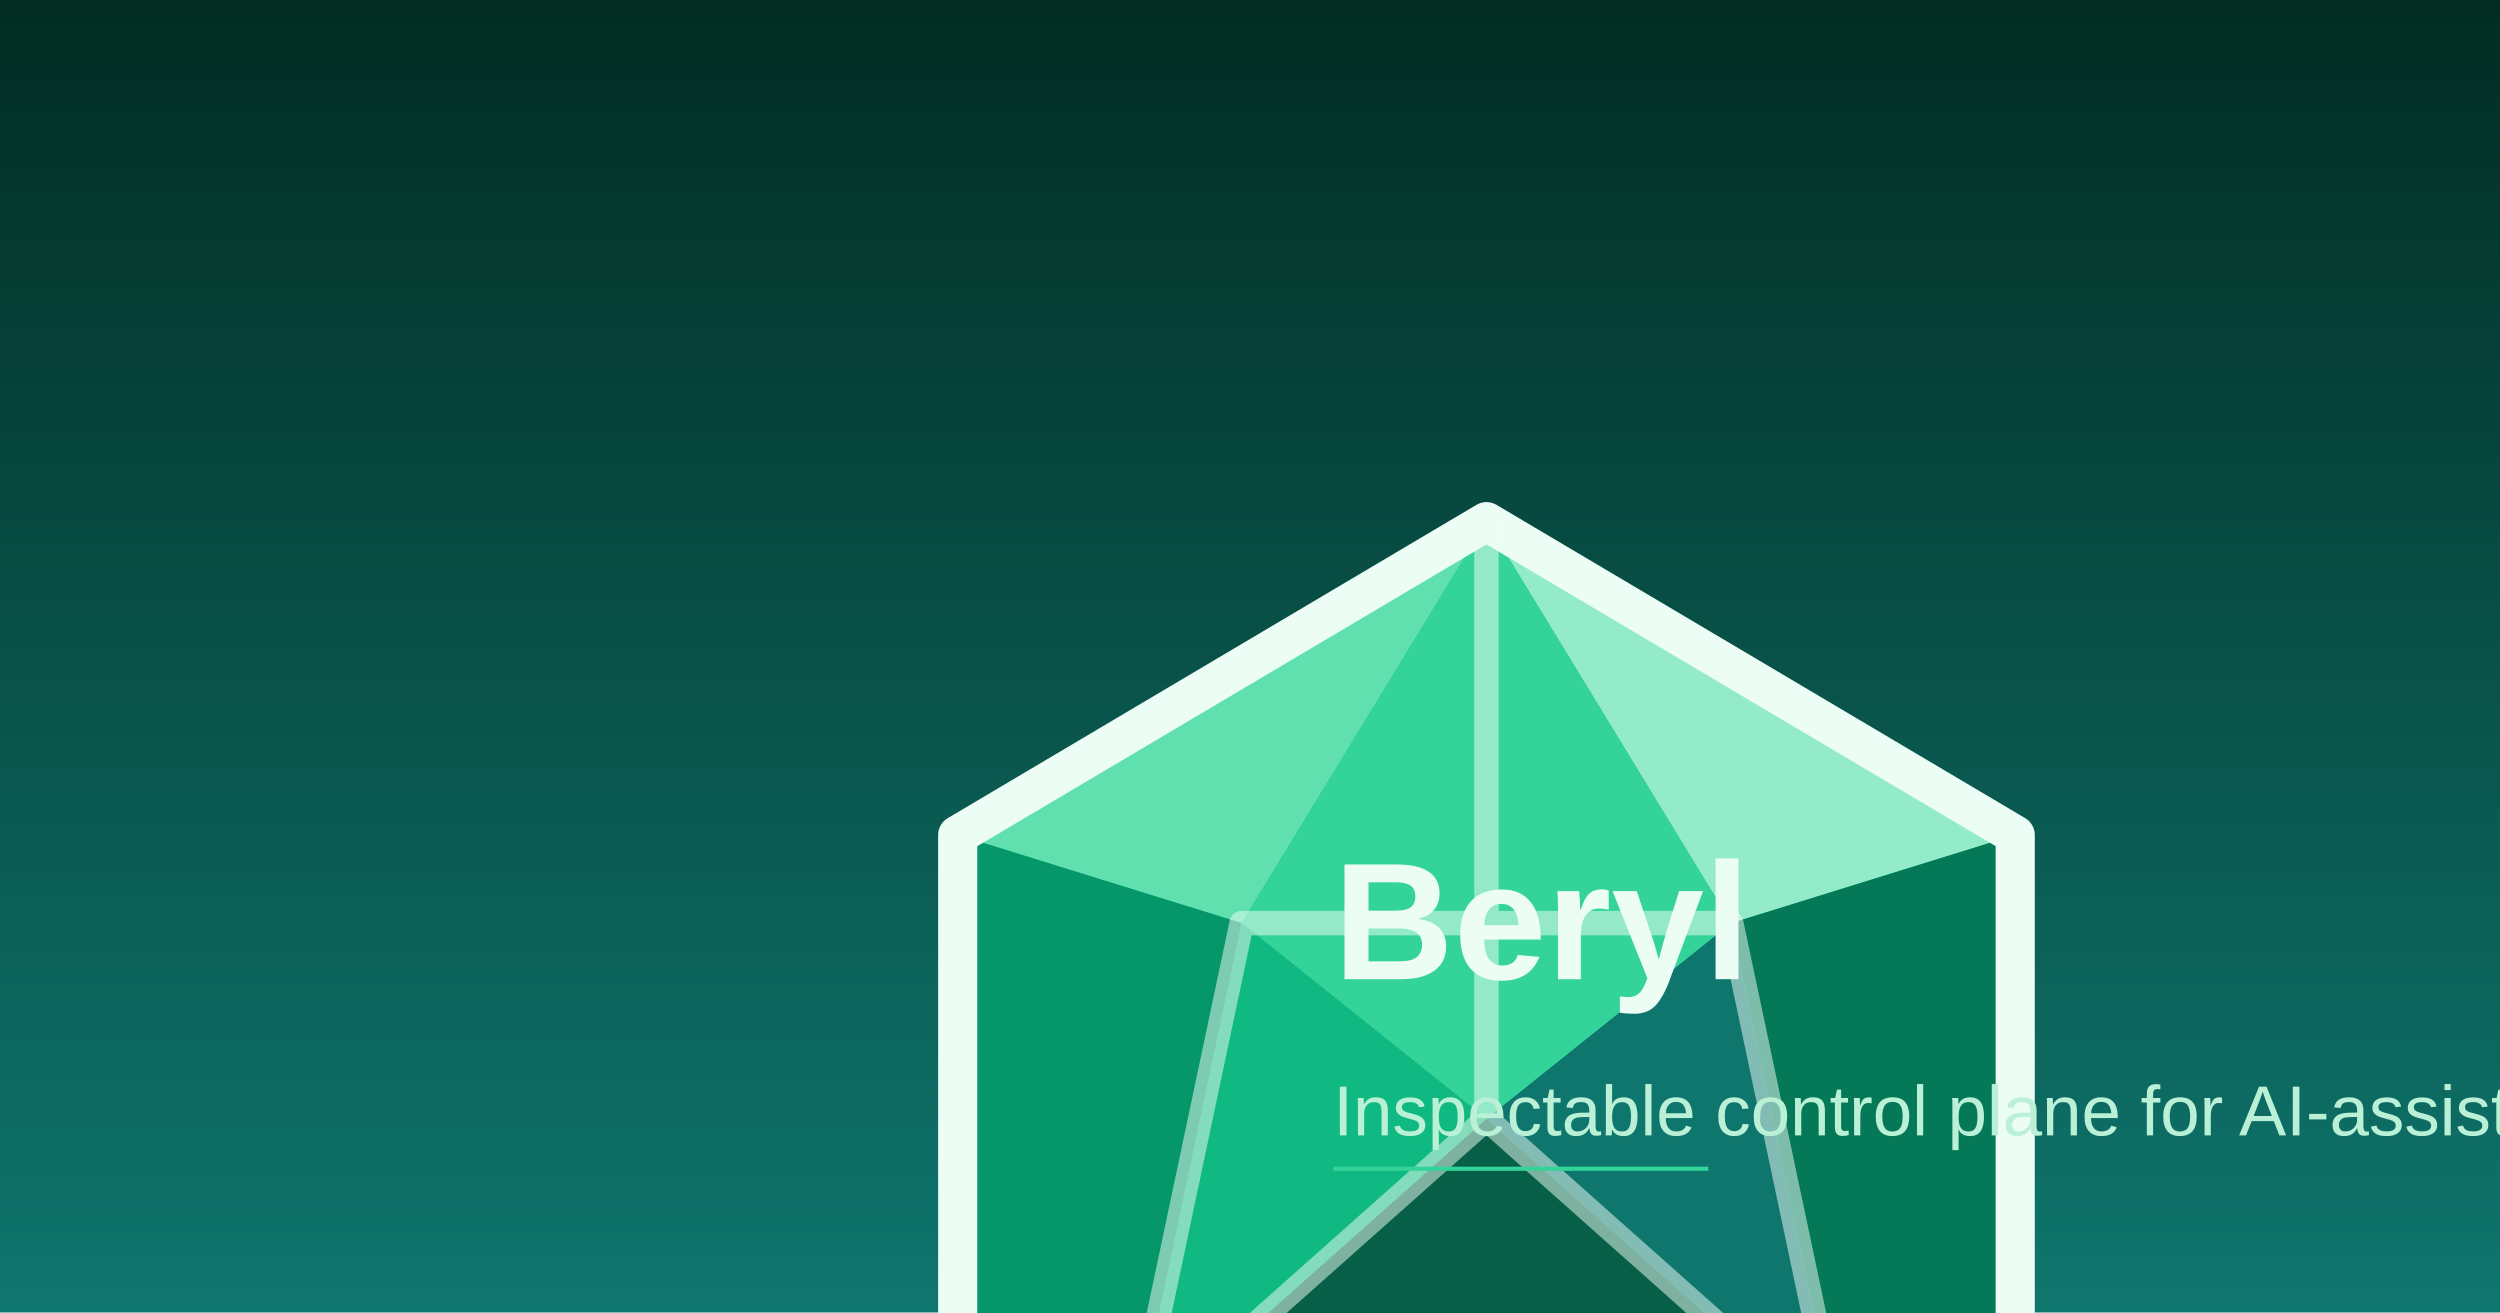
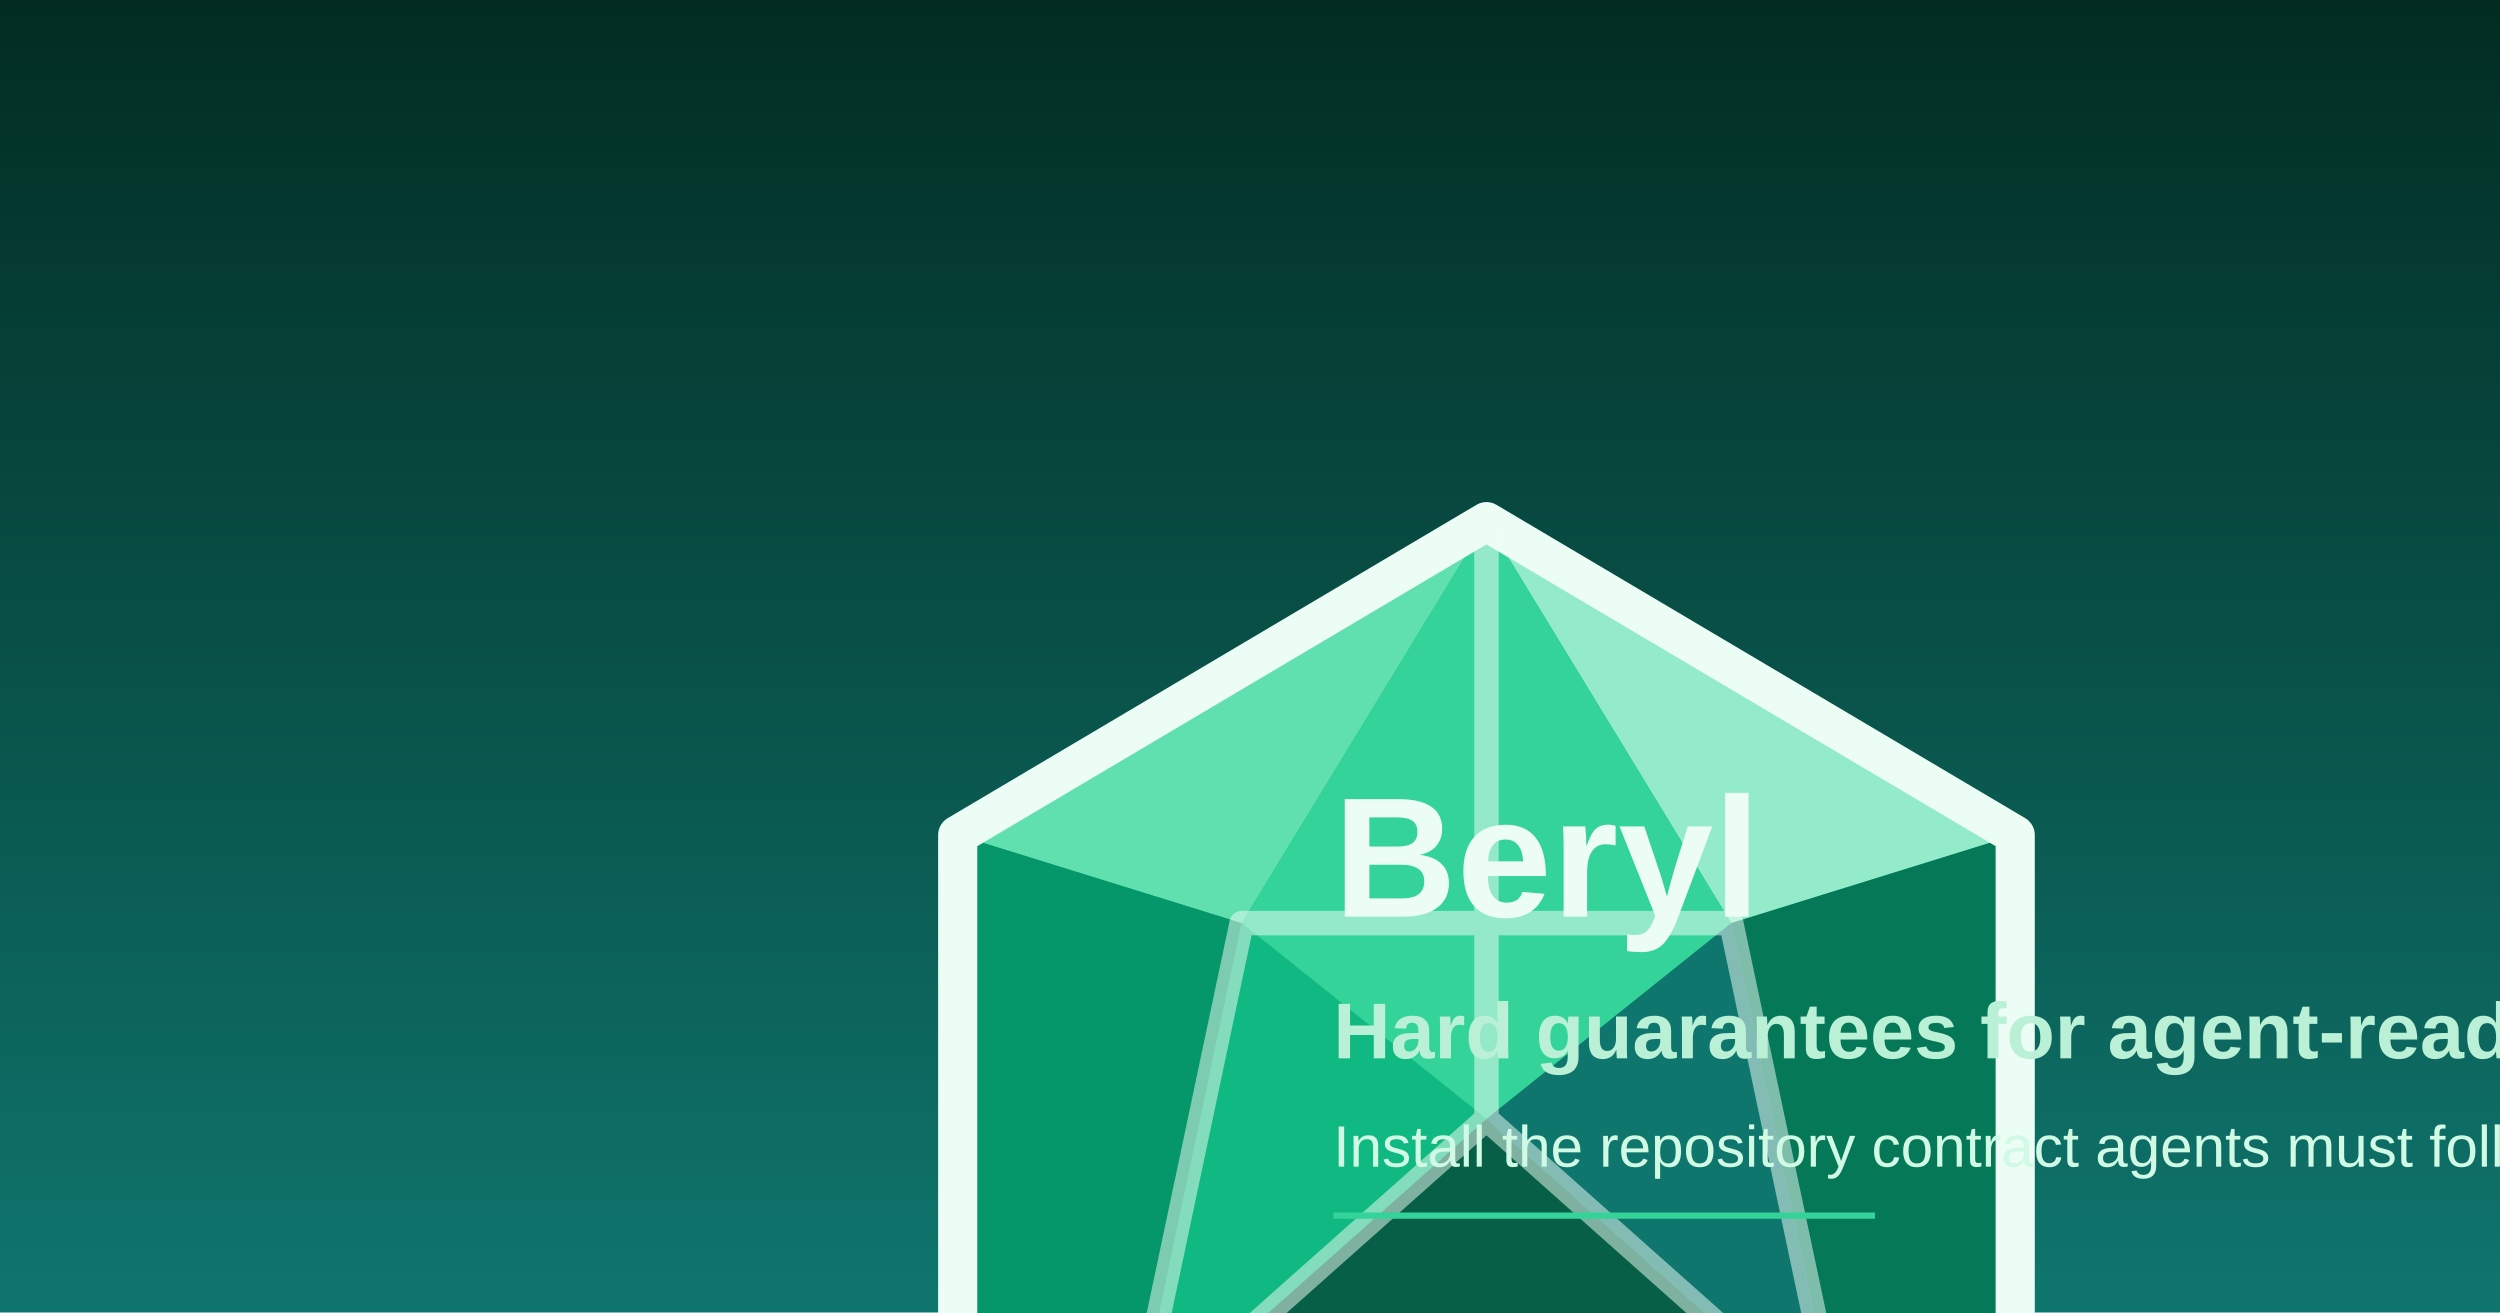
<svg xmlns="http://www.w3.org/2000/svg" width="1200" height="630" viewBox="0 0 1200 630" fill="none">
  <defs>
    <linearGradient id="bg" x1="0" x2="0" y1="0" y2="1">
      <stop offset="0%" stop-color="#022c22" />
      <stop offset="100%" stop-color="#0f766e" />
    </linearGradient>
  </defs>
  <rect width="1200" height="630" fill="url(#bg)" />
  <g transform="translate(220 100) scale(2.35)">
    <path d="M210 64L318 128L318 252L210 356L102 252L102 128L210 64Z" fill="#10B981" />
    <path d="M210 64L318 128L260 146L210 64Z" fill="#B9F8DE" fill-opacity="0.78" />
    <path d="M210 64L160 146L102 128L210 64Z" fill="#6EE7B7" fill-opacity="0.86" />
    <path d="M160 146L210 64L260 146L210 186L160 146Z" fill="#34D399" />
    <path d="M102 128L160 146L138 250L102 252L102 128Z" fill="#059669" />
    <path d="M318 128L260 146L282 250L318 252L318 128Z" fill="#047857" />
    <path d="M160 146L210 186L138 250L160 146Z" fill="#10B981" />
    <path d="M260 146L210 186L282 250L260 146Z" fill="#0F766E" />
    <path d="M138 250L210 186L282 250L210 356L138 250Z" fill="#065F46" />
    <path d="M102 252L138 250L210 356L102 252Z" fill="#047857" />
    <path d="M318 252L282 250L210 356L318 252Z" fill="#064E3B" />
    <path d="M210 64L318 128L318 252L210 356L102 252L102 128L210 64Z" stroke="#ECFDF5" stroke-width="8" stroke-linejoin="round" />
    <path d="M160 146L260 146M160 146L138 250M260 146L282 250M210 186L138 250M210 186L282 250M210 186L210 64M138 250L210 356M282 250L210 356" stroke="#ECFDF5" stroke-opacity="0.52" stroke-width="5" stroke-linecap="round" stroke-linejoin="round" />
  </g>
-   <text x="640" y="470" fill="#ECFDF5" font-size="80" font-family="Arial, Helvetica, sans-serif" font-weight="700">Beryl</text>
-   <text x="640" y="545" fill="#BAF0D6" font-size="34" font-family="Arial, Helvetica, sans-serif">Inspectable control plane for AI-assisted engineering</text>
-   <rect x="640" y="560" width="180" height="2" fill="#34D399" />
+   <text x="640" y="440" fill="#ECFDF5" font-size="82" font-family="Arial, Helvetica, sans-serif" font-weight="700">Beryl</text>
+   <text x="640" y="508" fill="#BAF0D6" font-size="38" font-family="Arial, Helvetica, sans-serif" font-weight="700">Hard guarantees for agent-ready repos</text>
+   <text x="640" y="560" fill="#D1FAE5" font-size="28" font-family="Arial, Helvetica, sans-serif">Install the repository contract agents must follow.</text>
+   <rect x="640" y="582" width="260" height="3" fill="#34D399" />
</svg>
